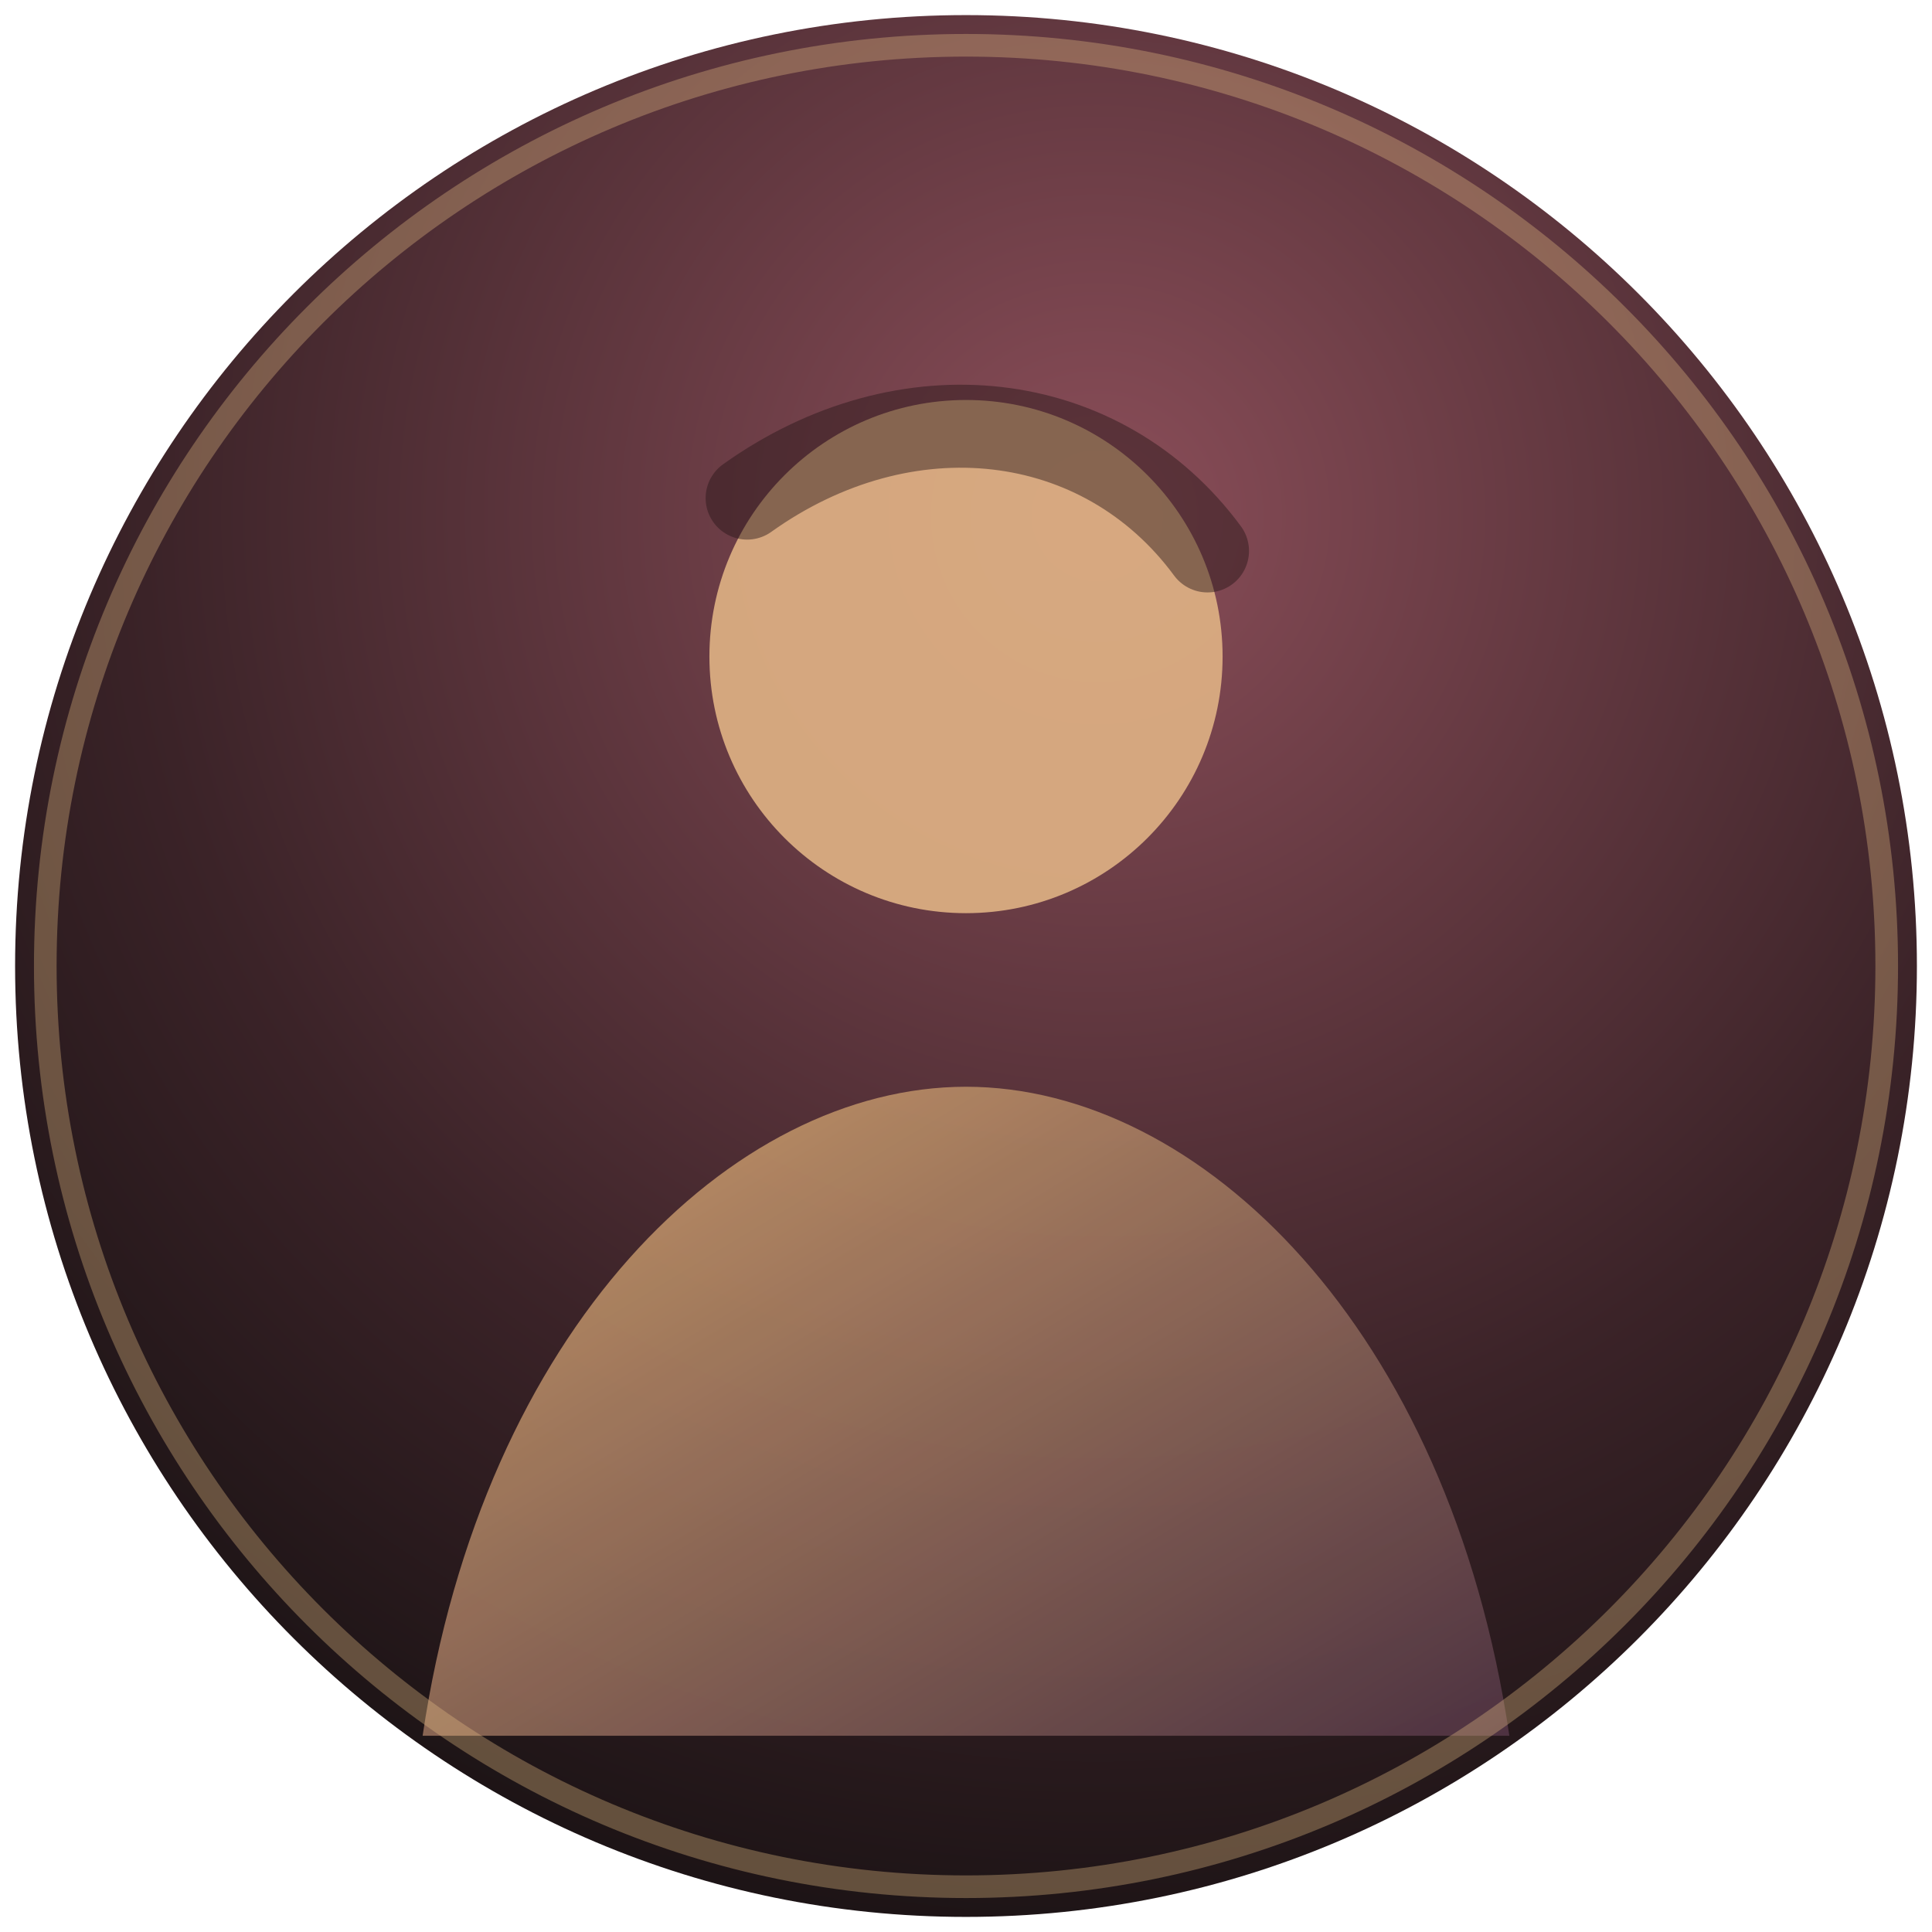
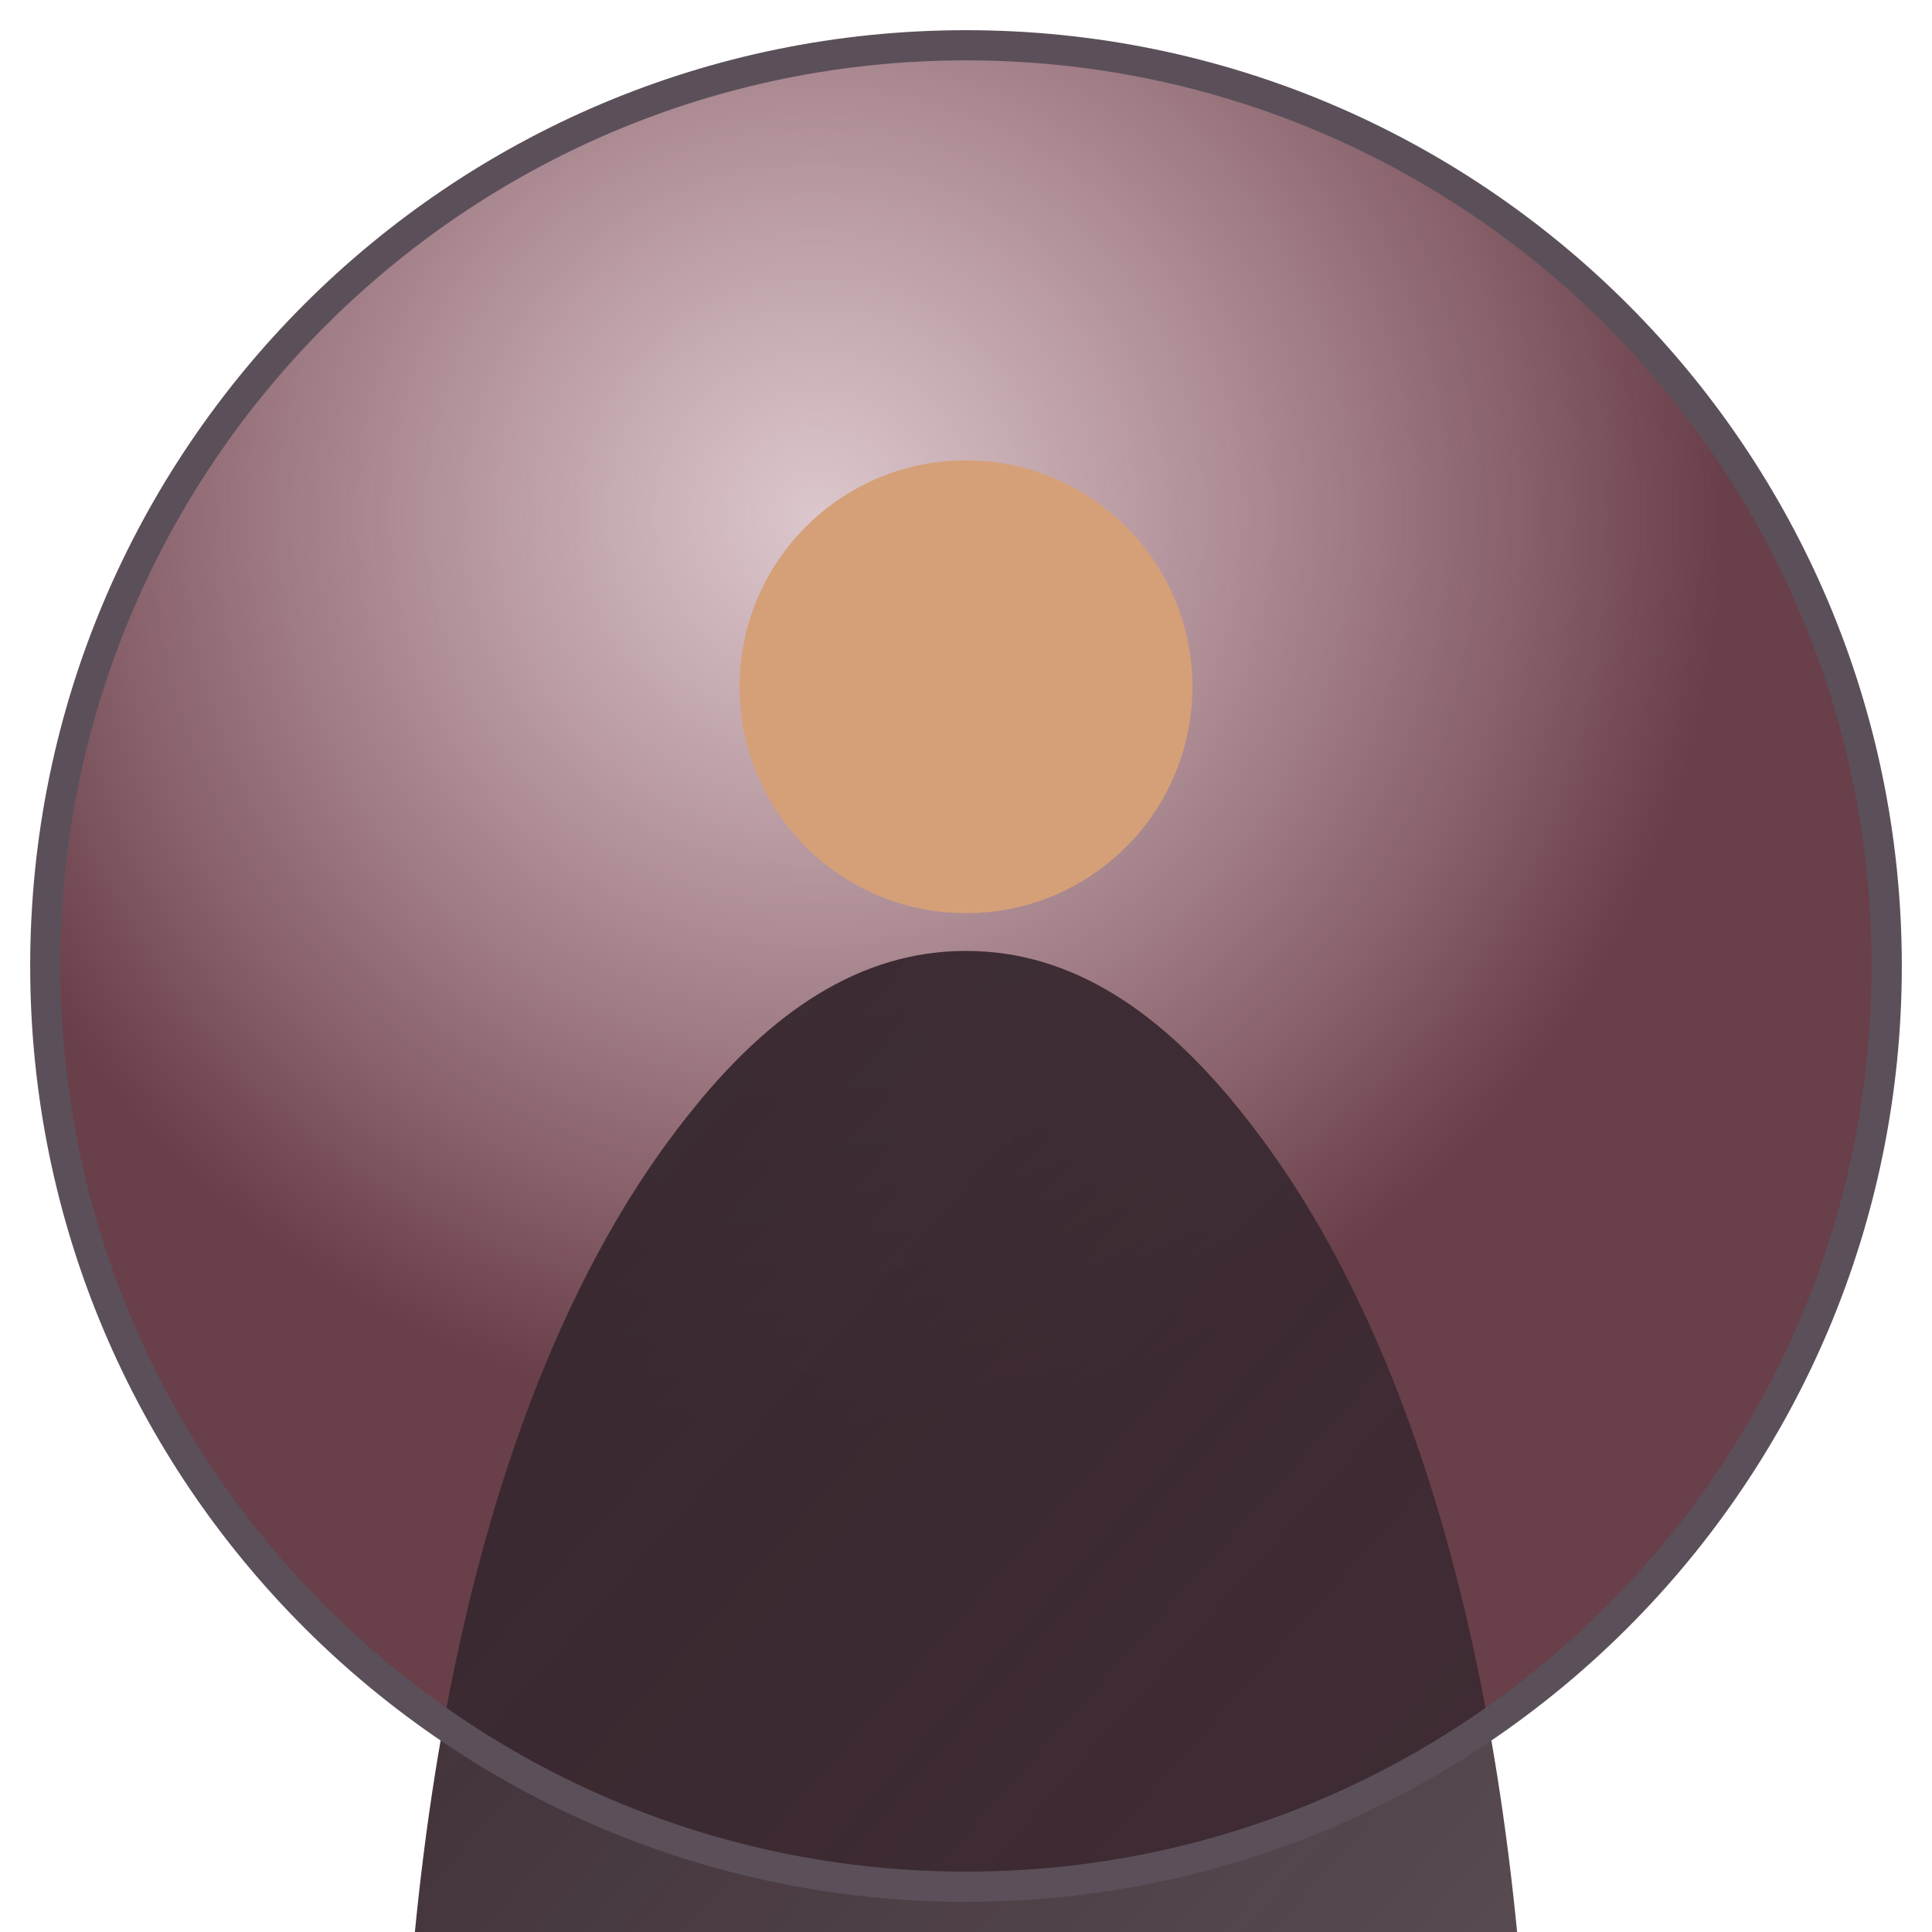
<svg xmlns="http://www.w3.org/2000/svg" width="256" height="256" viewBox="0 0 256 256">
  <defs>
-     <radialGradient id="bg" cx="57%" cy="26%" r="82%">
-       <stop offset="0%" stop-color="#8b4e59" />
-       <stop offset="62%" stop-color="#3b2328" />
-       <stop offset="100%" stop-color="#151011" />
+     <radialGradient id="backgroundGradient" cx="42%" cy="26%" r="88%">
+       <stop offset="0" stop-color="#955968" stop-opacity="0.34" />
+       <stop offset="0.55" stop-color="#693F49" />
+       <stop offset="1" stop-color="#693F49" />
    </radialGradient>
-     <linearGradient id="robe" x1="1" y1="1" x2="0" y2="0">
-       <stop offset="0%" stop-color="#523545" />
-       <stop offset="100%" stop-color="#d6a66f" />
+     <linearGradient id="bodyGradient" x1="0" y1="0" x2="1" y2="1">
+       <stop offset="0" stop-color="#382830" />
+       <stop offset="1" stop-color="#382830" stop-opacity="0.82" />
    </linearGradient>
  </defs>
-   <circle cx="128" cy="128" r="126" fill="url(#bg)" />
-   <circle cx="128" cy="87" r="34" fill="#ddb083" opacity="0.92" />
-   <path d="M56 230c8-54 41-86 72-86s64 32 72 86z" fill="url(#robe)" opacity="0.9" />
-   <path d="M99 66c21-15 47-12 61 7" fill="none" stroke="#251417" stroke-width="11" stroke-linecap="round" opacity="0.45" />
-   <circle cx="128" cy="128" r="122" fill="none" stroke="#e4bd84" stroke-width="3" opacity="0.35" />
+   <circle cx="128" cy="128" r="123" fill="url(#backgroundGradient)" />
+   <path d="M53 292            C54 226 68 177 91 148            C102 134 114 126 128 126            C142 126 154 134 165 148            C188 177 202 226 203 292            Z" fill="url(#bodyGradient)" />
+   <circle cx="128" cy="91" r="30" fill="#D5A078" />
+   <circle cx="128" cy="128" r="122" fill="none" stroke="#5B5059" stroke-width="4" />
</svg>
